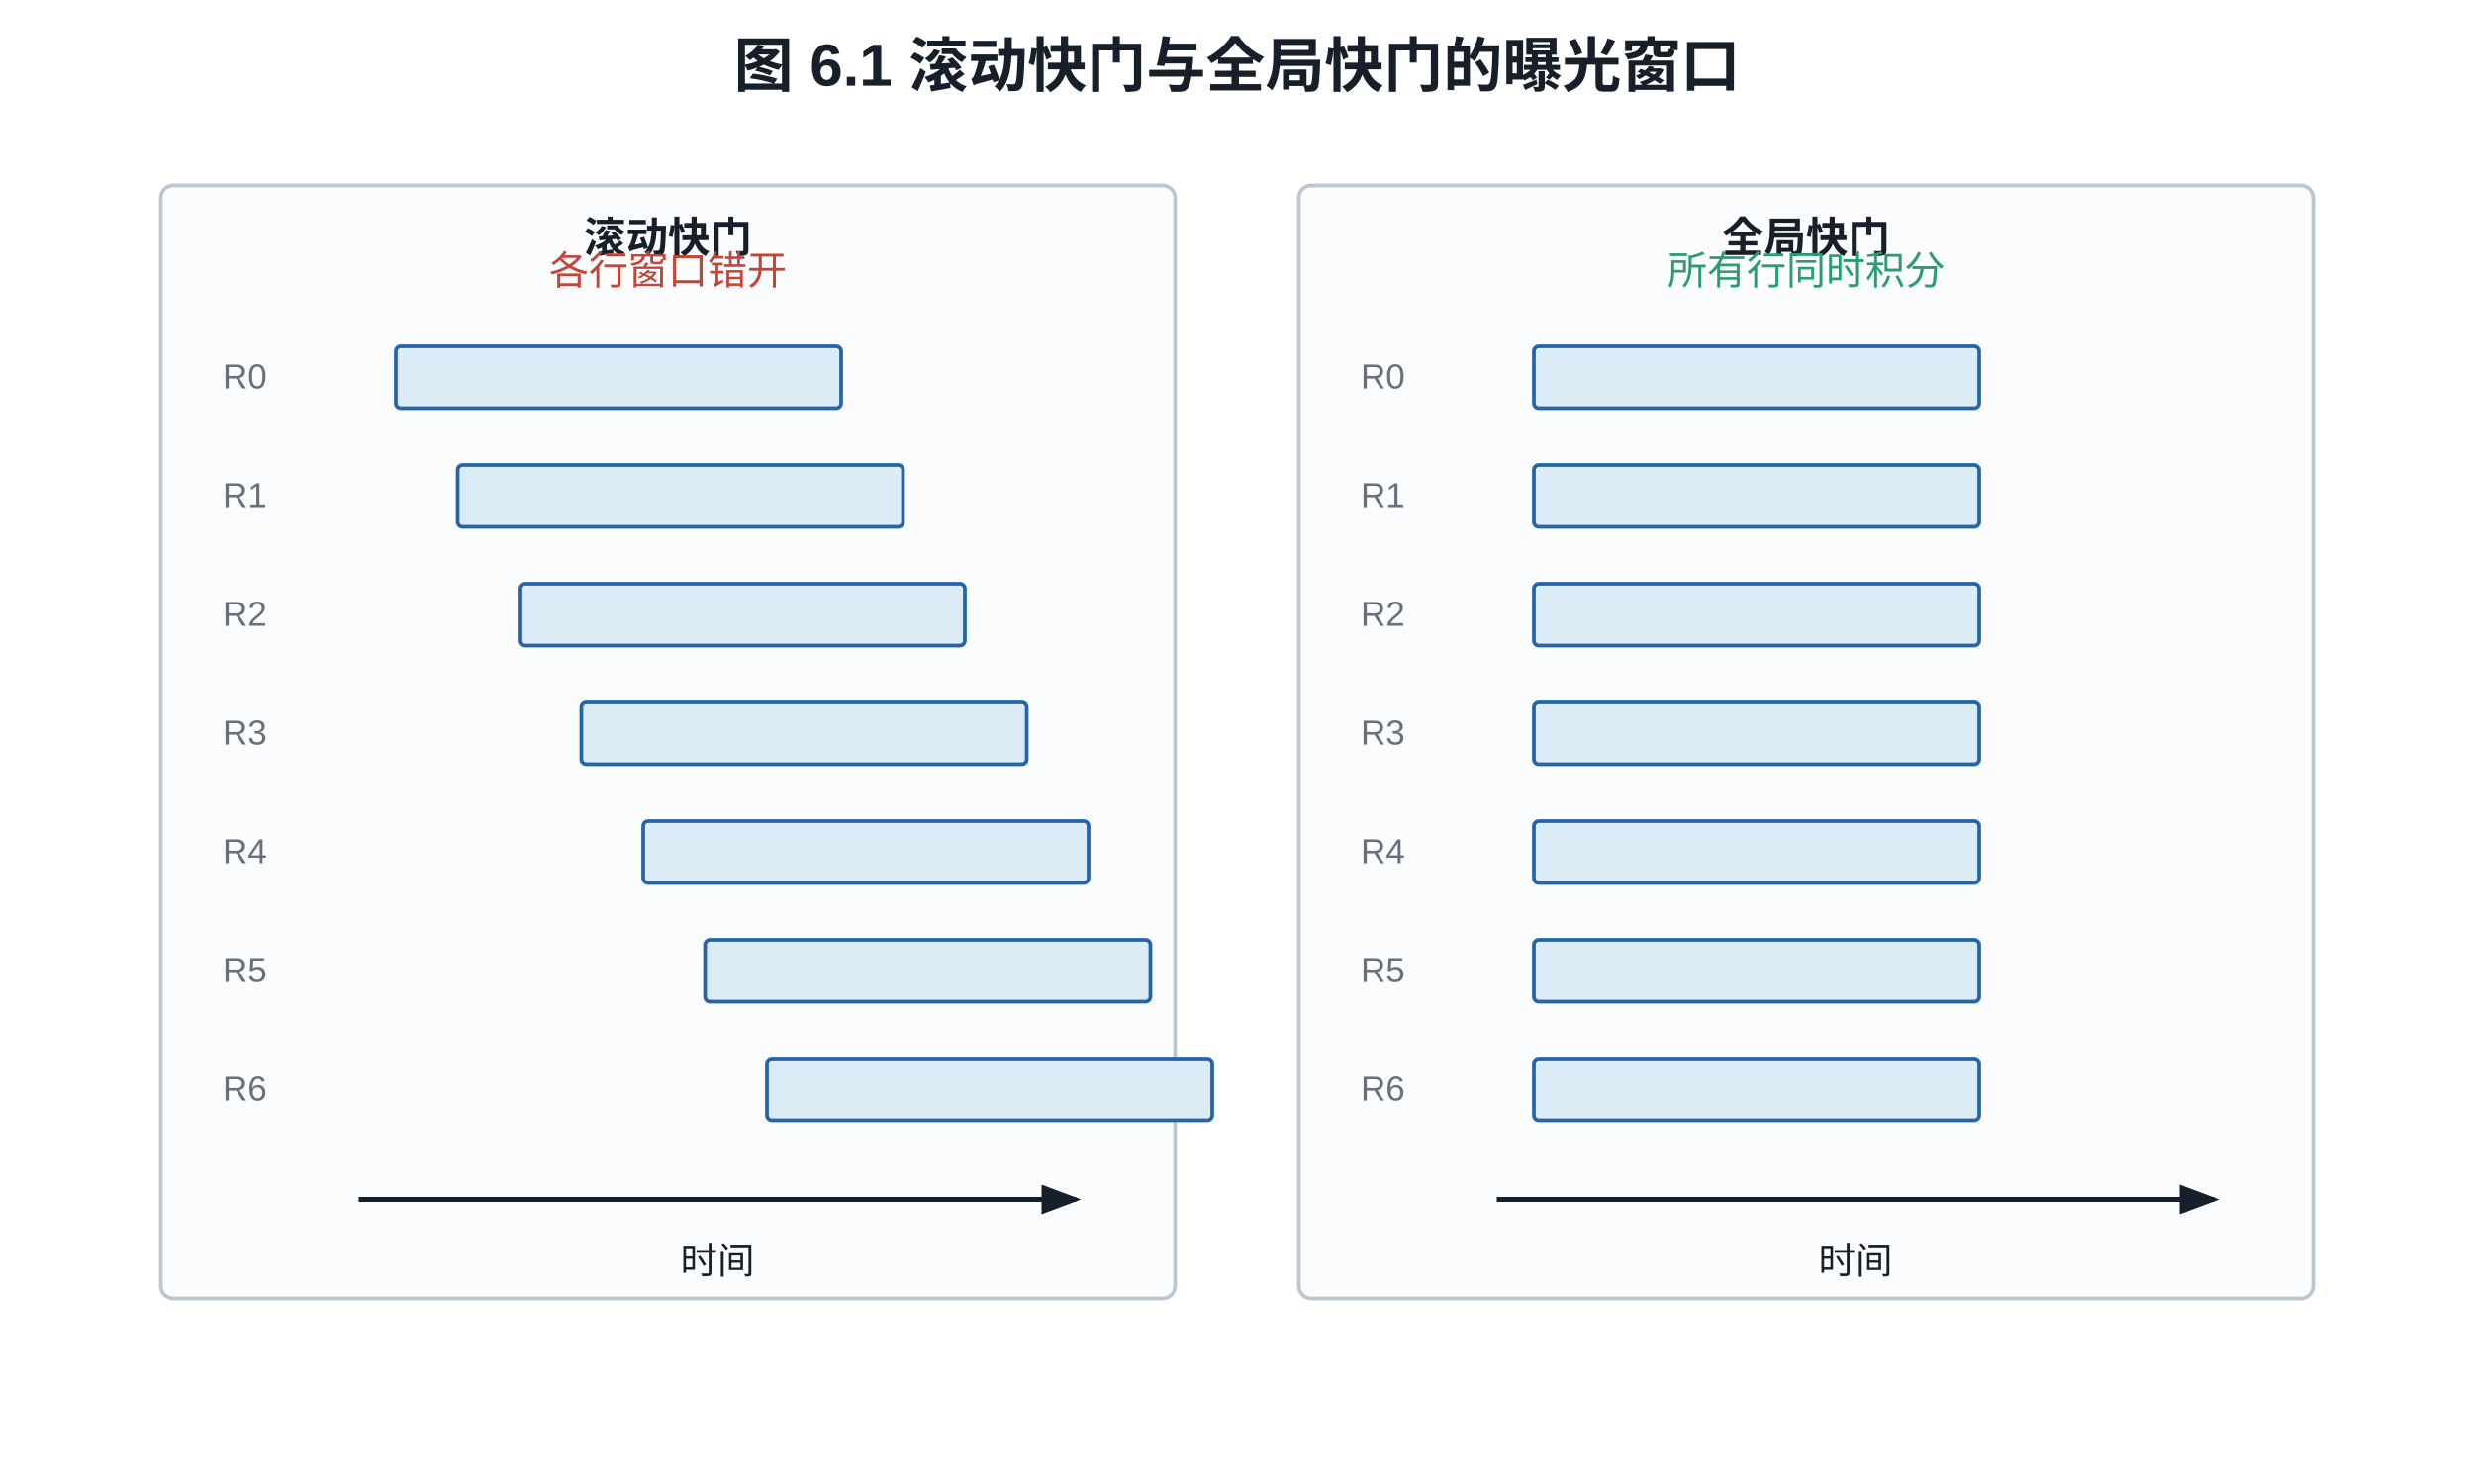
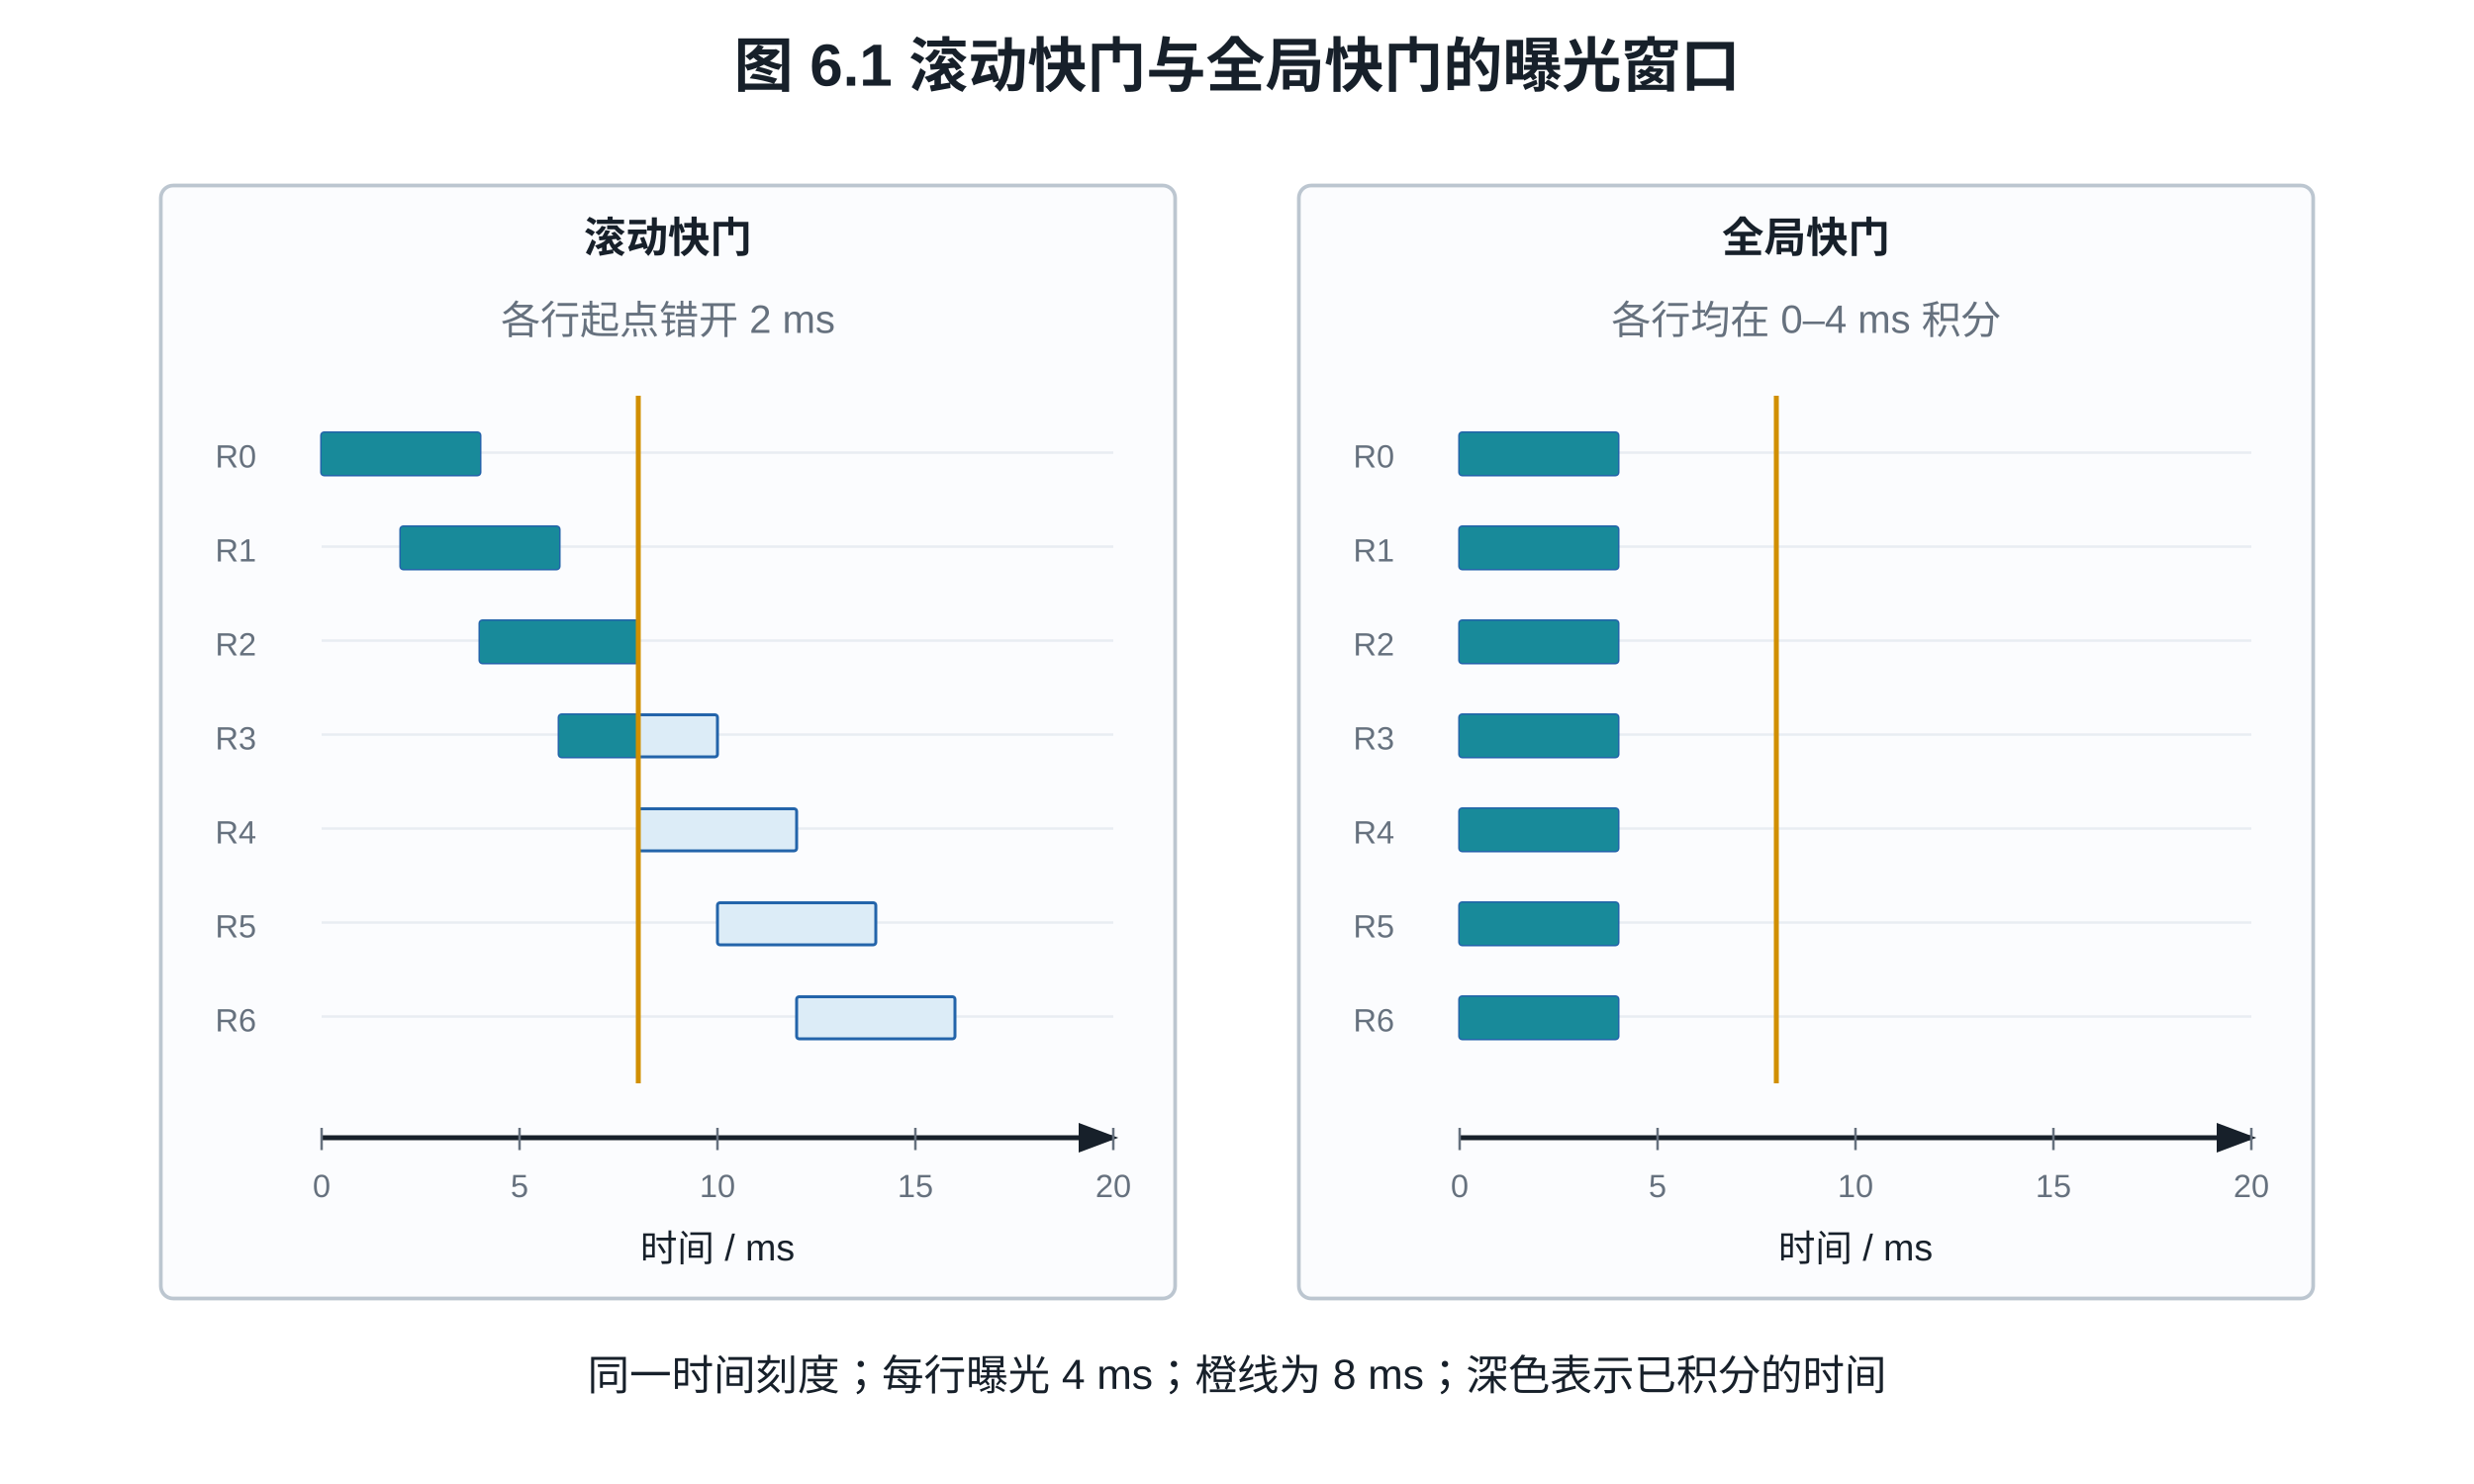
<svg xmlns="http://www.w3.org/2000/svg" width="1000" height="600" viewBox="0 0 1000 600" role="img" aria-label="图 6.1  滚动快门与全局快门的曝光窗口">
  <defs>
    <marker id="arrow" markerWidth="9" markerHeight="9" refX="7" refY="3" orient="auto" markerUnits="strokeWidth">
      <path d="M0,0 L0,6 L8,3 z" fill="context-stroke" />
    </marker>
    <marker id="arrow-open" markerWidth="9" markerHeight="9" refX="7" refY="3" orient="auto" markerUnits="strokeWidth">
      <path d="M0,0 L8,3 L0,6" fill="none" stroke="context-stroke" />
    </marker>
  </defs>
  <rect x="0" y="0" width="1000" height="600" fill="#ffffff" />
  <text x="500.00" y="35.00" fill="#17202a" font-size="24" font-weight="700" text-anchor="middle" font-family="Arial, PingFang SC, Hiragino Sans GB, sans-serif">图 6.1  滚动快门与全局快门的曝光窗口</text>
  <rect x="65.00" y="75.00" width="410.00" height="450.00" rx="5" fill="#fbfcfe" stroke="#bcc6d0" stroke-width="1.5" opacity="1.0" />
  <text x="270.00" y="102.00" fill="#17202a" font-size="17" font-weight="700" text-anchor="middle" font-family="Arial, PingFang SC, Hiragino Sans GB, sans-serif">滚动快门</text>
  <rect x="525.00" y="75.00" width="410.00" height="450.00" rx="5" fill="#fbfcfe" stroke="#bcc6d0" stroke-width="1.5" opacity="1.0" />
  <text x="730.00" y="102.00" fill="#17202a" font-size="17" font-weight="700" text-anchor="middle" font-family="Arial, PingFang SC, Hiragino Sans GB, sans-serif">全局快门</text>
-   <text x="90.00" y="157.00" fill="#66717e" font-size="14" font-weight="400" text-anchor="start" font-family="Arial, PingFang SC, Hiragino Sans GB, sans-serif">R0</text>
-   <rect x="160.00" y="140.00" width="180.00" height="25.00" rx="2" fill="#dcecf7" stroke="#2364aa" stroke-width="1.5" opacity="1.0" />
-   <text x="90.00" y="205.00" fill="#66717e" font-size="14" font-weight="400" text-anchor="start" font-family="Arial, PingFang SC, Hiragino Sans GB, sans-serif">R1</text>
-   <rect x="185.00" y="188.00" width="180.00" height="25.00" rx="2" fill="#dcecf7" stroke="#2364aa" stroke-width="1.5" opacity="1.0" />
-   <text x="90.00" y="253.00" fill="#66717e" font-size="14" font-weight="400" text-anchor="start" font-family="Arial, PingFang SC, Hiragino Sans GB, sans-serif">R2</text>
-   <rect x="210.00" y="236.00" width="180.00" height="25.00" rx="2" fill="#dcecf7" stroke="#2364aa" stroke-width="1.5" opacity="1.0" />
-   <text x="90.00" y="301.00" fill="#66717e" font-size="14" font-weight="400" text-anchor="start" font-family="Arial, PingFang SC, Hiragino Sans GB, sans-serif">R3</text>
-   <rect x="235.00" y="284.00" width="180.00" height="25.00" rx="2" fill="#dcecf7" stroke="#2364aa" stroke-width="1.5" opacity="1.0" />
-   <text x="90.00" y="349.00" fill="#66717e" font-size="14" font-weight="400" text-anchor="start" font-family="Arial, PingFang SC, Hiragino Sans GB, sans-serif">R4</text>
-   <rect x="260.00" y="332.00" width="180.00" height="25.00" rx="2" fill="#dcecf7" stroke="#2364aa" stroke-width="1.5" opacity="1.0" />
-   <text x="90.00" y="397.00" fill="#66717e" font-size="14" font-weight="400" text-anchor="start" font-family="Arial, PingFang SC, Hiragino Sans GB, sans-serif">R5</text>
-   <rect x="285.00" y="380.00" width="180.00" height="25.00" rx="2" fill="#dcecf7" stroke="#2364aa" stroke-width="1.5" opacity="1.0" />
-   <text x="90.00" y="445.00" fill="#66717e" font-size="14" font-weight="400" text-anchor="start" font-family="Arial, PingFang SC, Hiragino Sans GB, sans-serif">R6</text>
-   <rect x="310.00" y="428.00" width="180.00" height="25.00" rx="2" fill="#dcecf7" stroke="#2364aa" stroke-width="1.5" opacity="1.0" />
-   <line x1="145.00" y1="485.00" x2="435.00" y2="485.00" stroke="#17202a" stroke-width="2" opacity="1.0" marker-end="url(#arrow)" />
-   <text x="290.00" y="515.00" fill="#17202a" font-size="15" font-weight="400" text-anchor="middle" font-family="Arial, PingFang SC, Hiragino Sans GB, sans-serif">时间</text>
-   <text x="550.00" y="157.00" fill="#66717e" font-size="14" font-weight="400" text-anchor="start" font-family="Arial, PingFang SC, Hiragino Sans GB, sans-serif">R0</text>
-   <rect x="620.00" y="140.00" width="180.00" height="25.00" rx="2" fill="#dcecf7" stroke="#2364aa" stroke-width="1.5" opacity="1.0" />
-   <text x="550.00" y="205.00" fill="#66717e" font-size="14" font-weight="400" text-anchor="start" font-family="Arial, PingFang SC, Hiragino Sans GB, sans-serif">R1</text>
-   <rect x="620.00" y="188.00" width="180.00" height="25.00" rx="2" fill="#dcecf7" stroke="#2364aa" stroke-width="1.5" opacity="1.0" />
-   <text x="550.00" y="253.00" fill="#66717e" font-size="14" font-weight="400" text-anchor="start" font-family="Arial, PingFang SC, Hiragino Sans GB, sans-serif">R2</text>
-   <rect x="620.00" y="236.00" width="180.00" height="25.00" rx="2" fill="#dcecf7" stroke="#2364aa" stroke-width="1.5" opacity="1.0" />
-   <text x="550.00" y="301.00" fill="#66717e" font-size="14" font-weight="400" text-anchor="start" font-family="Arial, PingFang SC, Hiragino Sans GB, sans-serif">R3</text>
-   <rect x="620.00" y="284.00" width="180.00" height="25.00" rx="2" fill="#dcecf7" stroke="#2364aa" stroke-width="1.5" opacity="1.0" />
-   <text x="550.00" y="349.00" fill="#66717e" font-size="14" font-weight="400" text-anchor="start" font-family="Arial, PingFang SC, Hiragino Sans GB, sans-serif">R4</text>
-   <rect x="620.00" y="332.00" width="180.00" height="25.00" rx="2" fill="#dcecf7" stroke="#2364aa" stroke-width="1.5" opacity="1.0" />
-   <text x="550.00" y="397.00" fill="#66717e" font-size="14" font-weight="400" text-anchor="start" font-family="Arial, PingFang SC, Hiragino Sans GB, sans-serif">R5</text>
-   <rect x="620.00" y="380.00" width="180.00" height="25.00" rx="2" fill="#dcecf7" stroke="#2364aa" stroke-width="1.5" opacity="1.0" />
-   <text x="550.00" y="445.00" fill="#66717e" font-size="14" font-weight="400" text-anchor="start" font-family="Arial, PingFang SC, Hiragino Sans GB, sans-serif">R6</text>
-   <rect x="620.00" y="428.00" width="180.00" height="25.00" rx="2" fill="#dcecf7" stroke="#2364aa" stroke-width="1.5" opacity="1.0" />
-   <line x1="605.00" y1="485.00" x2="895.00" y2="485.00" stroke="#17202a" stroke-width="2" opacity="1.0" marker-end="url(#arrow)" />
-   <text x="750.00" y="515.00" fill="#17202a" font-size="15" font-weight="400" text-anchor="middle" font-family="Arial, PingFang SC, Hiragino Sans GB, sans-serif">时间</text>
-   <text x="270.00" y="115.00" fill="#c44536" font-size="16" font-weight="400" text-anchor="middle" font-family="Arial, PingFang SC, Hiragino Sans GB, sans-serif">各行窗口错开</text>
-   <text x="730.00" y="115.00" fill="#2a9d6f" font-size="16" font-weight="400" text-anchor="middle" font-family="Arial, PingFang SC, Hiragino Sans GB, sans-serif">所有行同时积分</text>
+   <text x="87.00" y="189.00" fill="#66717e" font-size="13" font-weight="400" text-anchor="start" font-family="Arial, PingFang SC, Hiragino Sans GB, sans-serif">R0</text>
+   <line x1="130.00" y1="183.00" x2="450.00" y2="183.00" stroke="#e8edf2" stroke-width="1" opacity="1.0" />
+   <rect x="130.00" y="175.00" width="64.00" height="17.00" rx="1" fill="#dcecf7" stroke="#2364aa" stroke-width="1.2" opacity="1.0" />
+   <rect x="130.00" y="175.00" width="64.00" height="17.00" rx="1" fill="#188a9a" stroke="none" stroke-width="0" opacity="1.0" />
+   <text x="87.00" y="227.00" fill="#66717e" font-size="13" font-weight="400" text-anchor="start" font-family="Arial, PingFang SC, Hiragino Sans GB, sans-serif">R1</text>
+   <line x1="130.00" y1="221.00" x2="450.00" y2="221.00" stroke="#e8edf2" stroke-width="1" opacity="1.0" />
+   <rect x="162.00" y="213.00" width="64.00" height="17.00" rx="1" fill="#dcecf7" stroke="#2364aa" stroke-width="1.2" opacity="1.0" />
+   <rect x="162.00" y="213.00" width="64.00" height="17.00" rx="1" fill="#188a9a" stroke="none" stroke-width="0" opacity="1.0" />
+   <text x="87.00" y="265.00" fill="#66717e" font-size="13" font-weight="400" text-anchor="start" font-family="Arial, PingFang SC, Hiragino Sans GB, sans-serif">R2</text>
+   <line x1="130.00" y1="259.00" x2="450.00" y2="259.00" stroke="#e8edf2" stroke-width="1" opacity="1.0" />
+   <rect x="194.00" y="251.00" width="64.00" height="17.00" rx="1" fill="#dcecf7" stroke="#2364aa" stroke-width="1.2" opacity="1.0" />
+   <rect x="194.00" y="251.00" width="64.00" height="17.00" rx="1" fill="#188a9a" stroke="none" stroke-width="0" opacity="1.0" />
+   <text x="87.00" y="303.00" fill="#66717e" font-size="13" font-weight="400" text-anchor="start" font-family="Arial, PingFang SC, Hiragino Sans GB, sans-serif">R3</text>
+   <line x1="130.00" y1="297.00" x2="450.00" y2="297.00" stroke="#e8edf2" stroke-width="1" opacity="1.0" />
+   <rect x="226.00" y="289.00" width="64.00" height="17.00" rx="1" fill="#dcecf7" stroke="#2364aa" stroke-width="1.2" opacity="1.0" />
+   <rect x="226.00" y="289.00" width="32.00" height="17.00" rx="1" fill="#188a9a" stroke="none" stroke-width="0" opacity="1.0" />
+   <text x="87.00" y="341.00" fill="#66717e" font-size="13" font-weight="400" text-anchor="start" font-family="Arial, PingFang SC, Hiragino Sans GB, sans-serif">R4</text>
+   <line x1="130.00" y1="335.00" x2="450.00" y2="335.00" stroke="#e8edf2" stroke-width="1" opacity="1.0" />
+   <rect x="258.00" y="327.00" width="64.00" height="17.00" rx="1" fill="#dcecf7" stroke="#2364aa" stroke-width="1.2" opacity="1.0" />
+   <text x="87.00" y="379.00" fill="#66717e" font-size="13" font-weight="400" text-anchor="start" font-family="Arial, PingFang SC, Hiragino Sans GB, sans-serif">R5</text>
+   <line x1="130.00" y1="373.00" x2="450.00" y2="373.00" stroke="#e8edf2" stroke-width="1" opacity="1.0" />
+   <rect x="290.00" y="365.00" width="64.00" height="17.00" rx="1" fill="#dcecf7" stroke="#2364aa" stroke-width="1.2" opacity="1.0" />
+   <text x="87.00" y="417.00" fill="#66717e" font-size="13" font-weight="400" text-anchor="start" font-family="Arial, PingFang SC, Hiragino Sans GB, sans-serif">R6</text>
+   <line x1="130.00" y1="411.00" x2="450.00" y2="411.00" stroke="#e8edf2" stroke-width="1" opacity="1.0" />
+   <rect x="322.00" y="403.00" width="64.00" height="17.00" rx="1" fill="#dcecf7" stroke="#2364aa" stroke-width="1.2" opacity="1.0" />
+   <line x1="258.00" y1="160.00" x2="258.00" y2="438.00" stroke="#d18f00" stroke-width="2" opacity="1.0" />
+   <line x1="130.00" y1="460.00" x2="450.00" y2="460.00" stroke="#17202a" stroke-width="2" opacity="1.0" marker-end="url(#arrow)" />
+   <line x1="130.00" y1="456.00" x2="130.00" y2="465.00" stroke="#66717e" stroke-width="1" opacity="1.0" />
+   <text x="130.00" y="484.00" fill="#66717e" font-size="13" font-weight="400" text-anchor="middle" font-family="Arial, PingFang SC, Hiragino Sans GB, sans-serif">0</text>
+   <line x1="210.00" y1="456.00" x2="210.00" y2="465.00" stroke="#66717e" stroke-width="1" opacity="1.0" />
+   <text x="210.00" y="484.00" fill="#66717e" font-size="13" font-weight="400" text-anchor="middle" font-family="Arial, PingFang SC, Hiragino Sans GB, sans-serif">5</text>
+   <line x1="290.00" y1="456.00" x2="290.00" y2="465.00" stroke="#66717e" stroke-width="1" opacity="1.0" />
+   <text x="290.00" y="484.00" fill="#66717e" font-size="13" font-weight="400" text-anchor="middle" font-family="Arial, PingFang SC, Hiragino Sans GB, sans-serif">10</text>
+   <line x1="370.00" y1="456.00" x2="370.00" y2="465.00" stroke="#66717e" stroke-width="1" opacity="1.0" />
+   <text x="370.00" y="484.00" fill="#66717e" font-size="13" font-weight="400" text-anchor="middle" font-family="Arial, PingFang SC, Hiragino Sans GB, sans-serif">15</text>
+   <line x1="450.00" y1="456.00" x2="450.00" y2="465.00" stroke="#66717e" stroke-width="1" opacity="1.0" />
+   <text x="450.00" y="484.00" fill="#66717e" font-size="13" font-weight="400" text-anchor="middle" font-family="Arial, PingFang SC, Hiragino Sans GB, sans-serif">20</text>
+   <text x="290.00" y="510.00" fill="#17202a" font-size="15" font-weight="400" text-anchor="middle" font-family="Arial, PingFang SC, Hiragino Sans GB, sans-serif">时间 / ms</text>
+   <text x="547.00" y="189.00" fill="#66717e" font-size="13" font-weight="400" text-anchor="start" font-family="Arial, PingFang SC, Hiragino Sans GB, sans-serif">R0</text>
+   <line x1="590.00" y1="183.00" x2="910.00" y2="183.00" stroke="#e8edf2" stroke-width="1" opacity="1.0" />
+   <rect x="590.00" y="175.00" width="64.00" height="17.00" rx="1" fill="#dcecf7" stroke="#2364aa" stroke-width="1.2" opacity="1.0" />
+   <rect x="590.00" y="175.00" width="64.00" height="17.00" rx="1" fill="#188a9a" stroke="none" stroke-width="0" opacity="1.0" />
+   <text x="547.00" y="227.00" fill="#66717e" font-size="13" font-weight="400" text-anchor="start" font-family="Arial, PingFang SC, Hiragino Sans GB, sans-serif">R1</text>
+   <line x1="590.00" y1="221.00" x2="910.00" y2="221.00" stroke="#e8edf2" stroke-width="1" opacity="1.0" />
+   <rect x="590.00" y="213.00" width="64.00" height="17.00" rx="1" fill="#dcecf7" stroke="#2364aa" stroke-width="1.2" opacity="1.0" />
+   <rect x="590.00" y="213.00" width="64.00" height="17.00" rx="1" fill="#188a9a" stroke="none" stroke-width="0" opacity="1.0" />
+   <text x="547.00" y="265.00" fill="#66717e" font-size="13" font-weight="400" text-anchor="start" font-family="Arial, PingFang SC, Hiragino Sans GB, sans-serif">R2</text>
+   <line x1="590.00" y1="259.00" x2="910.00" y2="259.00" stroke="#e8edf2" stroke-width="1" opacity="1.0" />
+   <rect x="590.00" y="251.00" width="64.00" height="17.00" rx="1" fill="#dcecf7" stroke="#2364aa" stroke-width="1.2" opacity="1.0" />
+   <rect x="590.00" y="251.00" width="64.00" height="17.00" rx="1" fill="#188a9a" stroke="none" stroke-width="0" opacity="1.0" />
+   <text x="547.00" y="303.00" fill="#66717e" font-size="13" font-weight="400" text-anchor="start" font-family="Arial, PingFang SC, Hiragino Sans GB, sans-serif">R3</text>
+   <line x1="590.00" y1="297.00" x2="910.00" y2="297.00" stroke="#e8edf2" stroke-width="1" opacity="1.0" />
+   <rect x="590.00" y="289.00" width="64.00" height="17.00" rx="1" fill="#dcecf7" stroke="#2364aa" stroke-width="1.2" opacity="1.0" />
+   <rect x="590.00" y="289.00" width="64.00" height="17.00" rx="1" fill="#188a9a" stroke="none" stroke-width="0" opacity="1.0" />
+   <text x="547.00" y="341.00" fill="#66717e" font-size="13" font-weight="400" text-anchor="start" font-family="Arial, PingFang SC, Hiragino Sans GB, sans-serif">R4</text>
+   <line x1="590.00" y1="335.00" x2="910.00" y2="335.00" stroke="#e8edf2" stroke-width="1" opacity="1.0" />
+   <rect x="590.00" y="327.00" width="64.00" height="17.00" rx="1" fill="#dcecf7" stroke="#2364aa" stroke-width="1.2" opacity="1.0" />
+   <rect x="590.00" y="327.00" width="64.00" height="17.00" rx="1" fill="#188a9a" stroke="none" stroke-width="0" opacity="1.0" />
+   <text x="547.00" y="379.00" fill="#66717e" font-size="13" font-weight="400" text-anchor="start" font-family="Arial, PingFang SC, Hiragino Sans GB, sans-serif">R5</text>
+   <line x1="590.00" y1="373.00" x2="910.00" y2="373.00" stroke="#e8edf2" stroke-width="1" opacity="1.0" />
+   <rect x="590.00" y="365.00" width="64.00" height="17.00" rx="1" fill="#dcecf7" stroke="#2364aa" stroke-width="1.2" opacity="1.0" />
+   <rect x="590.00" y="365.00" width="64.00" height="17.00" rx="1" fill="#188a9a" stroke="none" stroke-width="0" opacity="1.0" />
+   <text x="547.00" y="417.00" fill="#66717e" font-size="13" font-weight="400" text-anchor="start" font-family="Arial, PingFang SC, Hiragino Sans GB, sans-serif">R6</text>
+   <line x1="590.00" y1="411.00" x2="910.00" y2="411.00" stroke="#e8edf2" stroke-width="1" opacity="1.0" />
+   <rect x="590.00" y="403.00" width="64.00" height="17.00" rx="1" fill="#dcecf7" stroke="#2364aa" stroke-width="1.2" opacity="1.0" />
+   <rect x="590.00" y="403.00" width="64.00" height="17.00" rx="1" fill="#188a9a" stroke="none" stroke-width="0" opacity="1.0" />
+   <line x1="718.00" y1="160.00" x2="718.00" y2="438.00" stroke="#d18f00" stroke-width="2" opacity="1.0" />
+   <line x1="590.00" y1="460.00" x2="910.00" y2="460.00" stroke="#17202a" stroke-width="2" opacity="1.0" marker-end="url(#arrow)" />
+   <line x1="590.00" y1="456.00" x2="590.00" y2="465.00" stroke="#66717e" stroke-width="1" opacity="1.0" />
+   <text x="590.00" y="484.00" fill="#66717e" font-size="13" font-weight="400" text-anchor="middle" font-family="Arial, PingFang SC, Hiragino Sans GB, sans-serif">0</text>
+   <line x1="670.00" y1="456.00" x2="670.00" y2="465.00" stroke="#66717e" stroke-width="1" opacity="1.0" />
+   <text x="670.00" y="484.00" fill="#66717e" font-size="13" font-weight="400" text-anchor="middle" font-family="Arial, PingFang SC, Hiragino Sans GB, sans-serif">5</text>
+   <line x1="750.00" y1="456.00" x2="750.00" y2="465.00" stroke="#66717e" stroke-width="1" opacity="1.0" />
+   <text x="750.00" y="484.00" fill="#66717e" font-size="13" font-weight="400" text-anchor="middle" font-family="Arial, PingFang SC, Hiragino Sans GB, sans-serif">10</text>
+   <line x1="830.00" y1="456.00" x2="830.00" y2="465.00" stroke="#66717e" stroke-width="1" opacity="1.0" />
+   <text x="830.00" y="484.00" fill="#66717e" font-size="13" font-weight="400" text-anchor="middle" font-family="Arial, PingFang SC, Hiragino Sans GB, sans-serif">15</text>
+   <line x1="910.00" y1="456.00" x2="910.00" y2="465.00" stroke="#66717e" stroke-width="1" opacity="1.0" />
+   <text x="910.00" y="484.00" fill="#66717e" font-size="13" font-weight="400" text-anchor="middle" font-family="Arial, PingFang SC, Hiragino Sans GB, sans-serif">20</text>
+   <text x="750.00" y="510.00" fill="#17202a" font-size="15" font-weight="400" text-anchor="middle" font-family="Arial, PingFang SC, Hiragino Sans GB, sans-serif">时间 / ms</text>
+   <text x="270.00" y="135.00" fill="#66717e" font-size="16" font-weight="400" text-anchor="middle" font-family="Arial, PingFang SC, Hiragino Sans GB, sans-serif">各行起点错开 2 ms</text>
+   <text x="730.00" y="135.00" fill="#66717e" font-size="16" font-weight="400" text-anchor="middle" font-family="Arial, PingFang SC, Hiragino Sans GB, sans-serif">各行均在 0–4 ms 积分</text>
+   <text x="500.00" y="562.00" fill="#17202a" font-size="17" font-weight="400" text-anchor="middle" font-family="Arial, PingFang SC, Hiragino Sans GB, sans-serif">同一时间刻度；每行曝光 4 ms；橙线为 8 ms；深色表示已积分的时间</text>
</svg>
